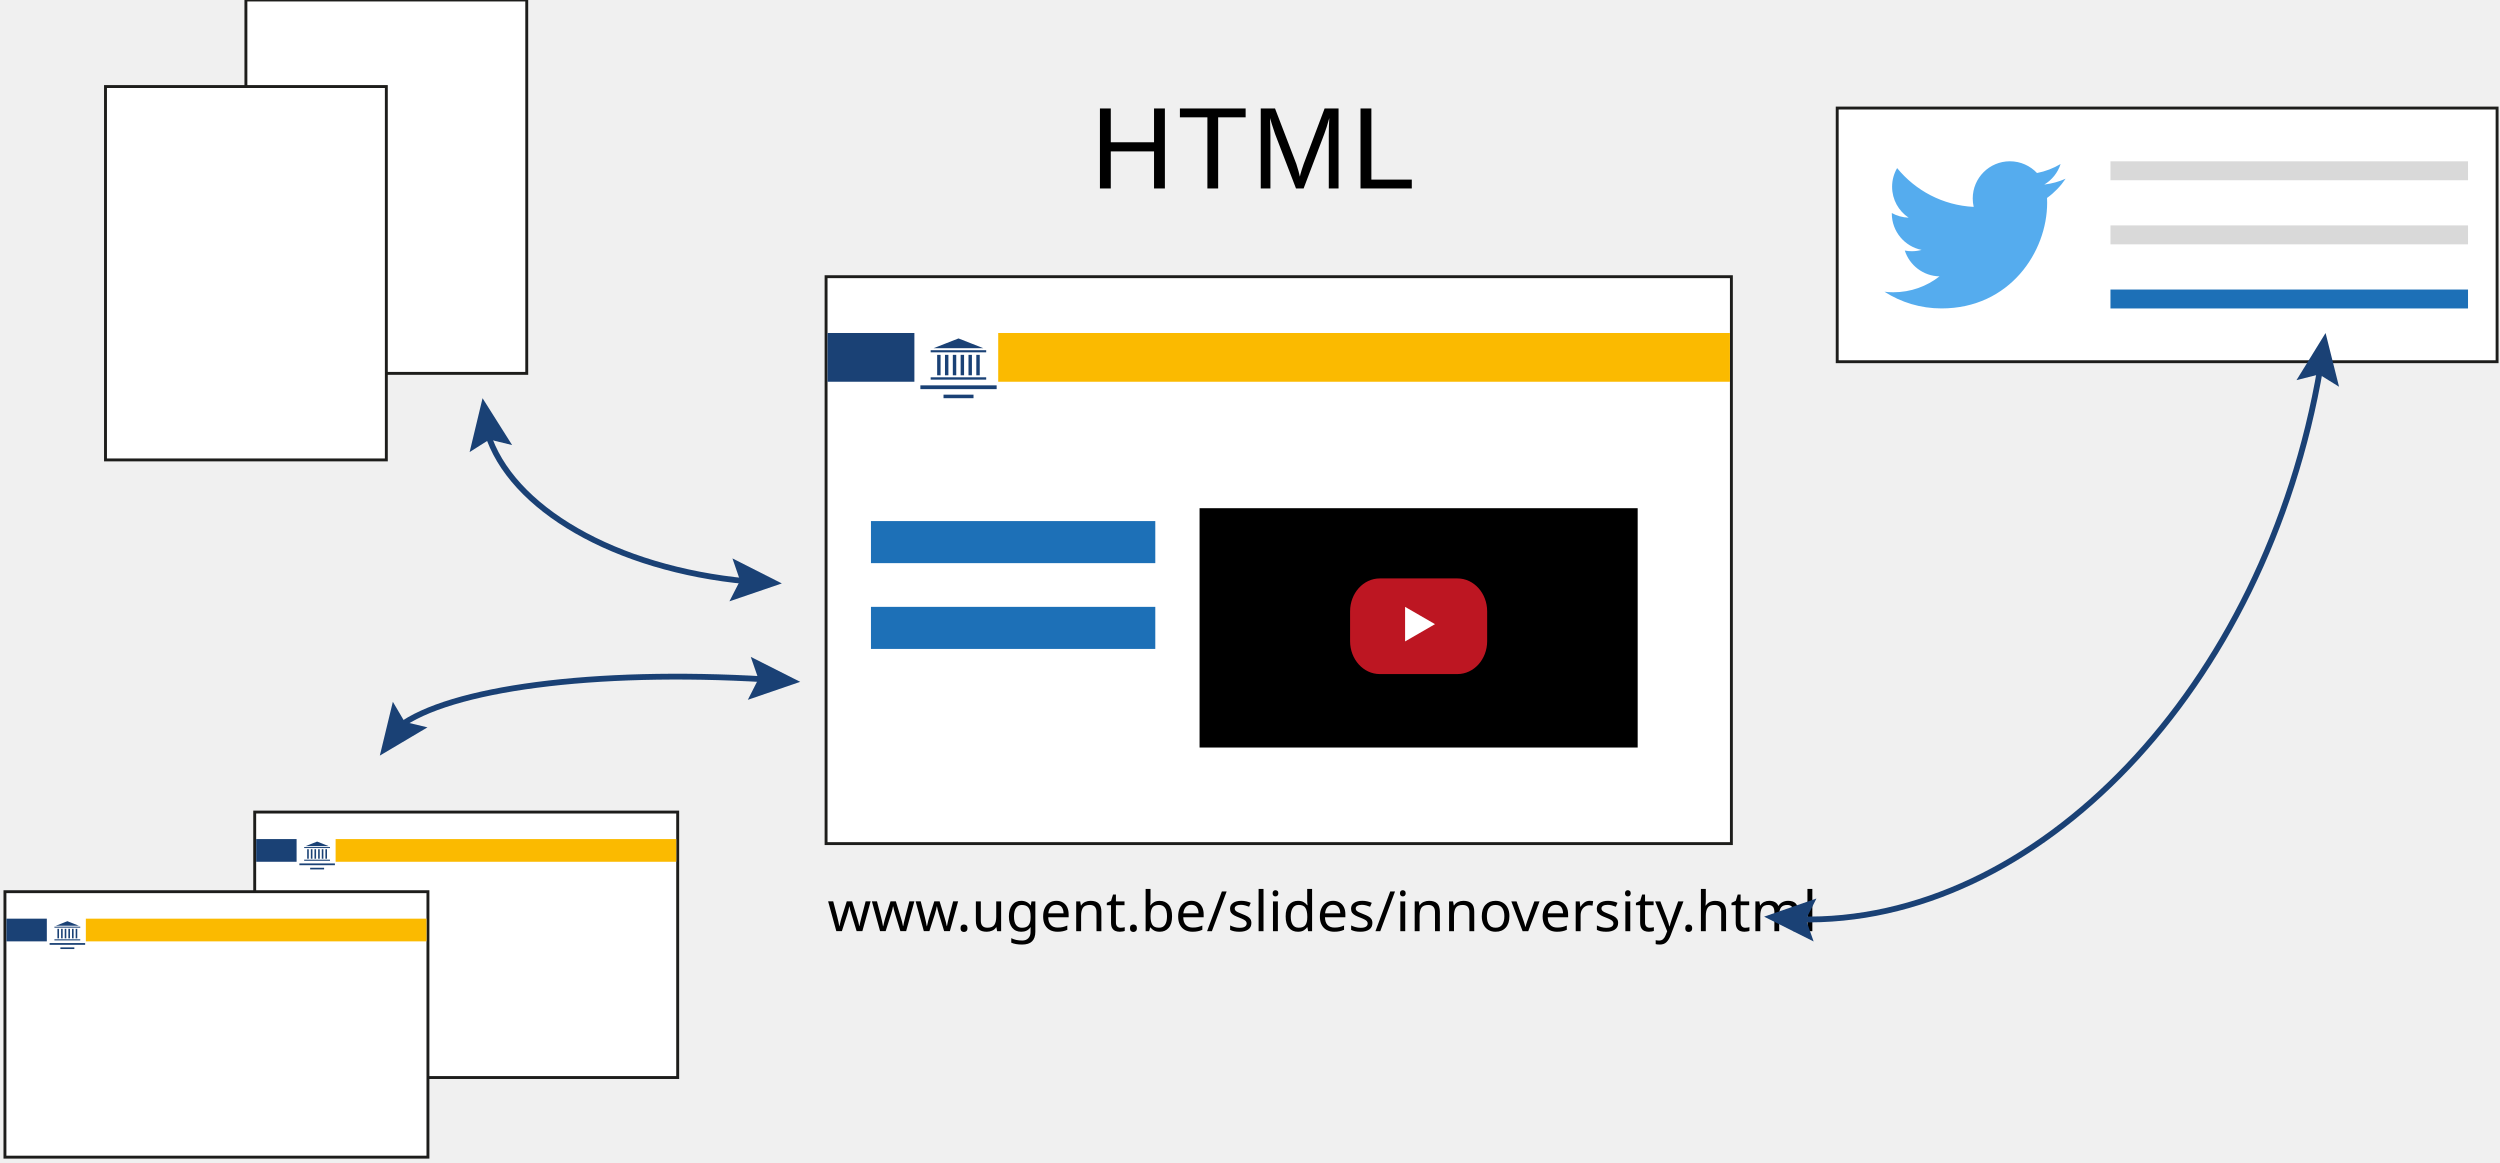
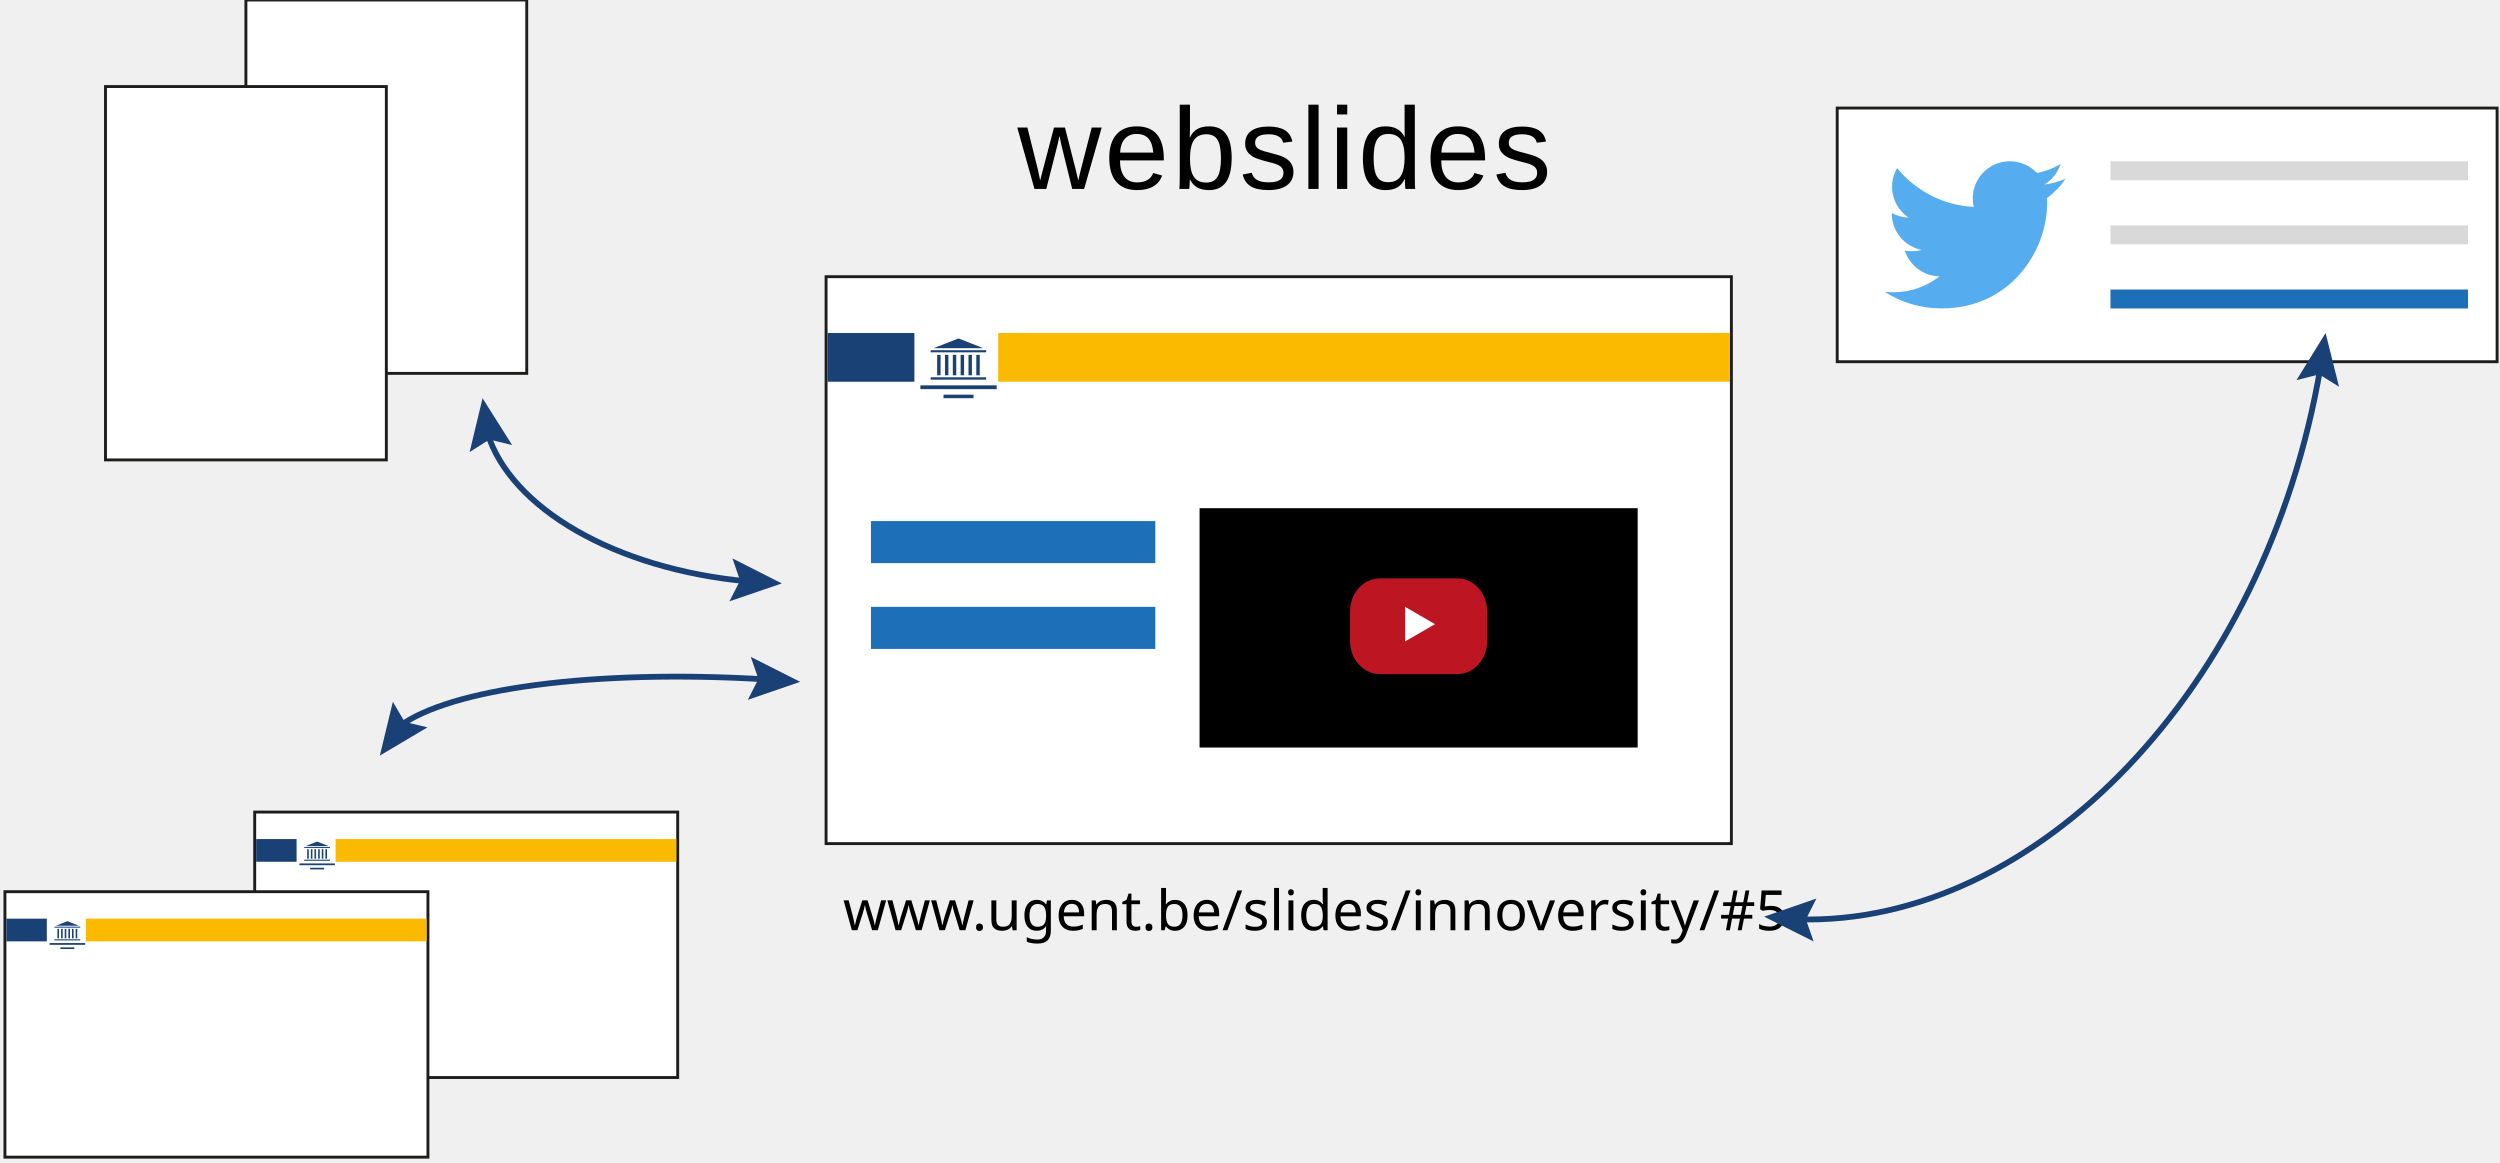
<svg xmlns="http://www.w3.org/2000/svg" version="1.1" id="Layer_1" x="0px" y="0px" width="860px" height="400px" viewBox="0 0 860 400" enable-background="new 0 0 860 400" xml:space="preserve">
  <g>
    <g>
      <rect x="284.17" y="95.18" fill="#FFFFFF" width="311.43" height="195.02" />
      <path fill="#1D1D1B" d="M595.1,95.68V289.7H284.67V95.68H595.1 M596.1,94.68h-1H284.67h-1v1V289.7v1h1H595.1h1v-1V95.68V94.68    L596.1,94.68z" />
    </g>
    <rect x="343.38" y="114.55" fill="#FBBA00" width="251.72" height="16.77" />
    <rect x="284.67" y="114.55" fill="#1A4175" width="29.88" height="16.77" />
    <g>
      <rect x="320.15" y="129.79" fill="#1A4175" width="19.1" height="0.81" />
      <rect x="320.15" y="120.47" fill="#1A4175" width="19.1" height="0.73" />
      <rect x="316.61" y="132.56" fill="#1A4175" width="26.24" height="1.3" />
      <rect x="324.57" y="135.76" fill="#1A4175" width="10.32" height="1.22" />
      <polygon fill="#1A4175" points="329.73,116.42 321.14,119.78 338.27,119.78   " />
      <rect x="322.38" y="122.07" fill="#1A4175" width="1.18" height="7.03" />
      <rect x="325.07" y="122.07" fill="#1A4175" width="1.18" height="7.03" />
      <rect x="327.77" y="122.07" fill="#1A4175" width="1.18" height="7.03" />
      <rect x="330.46" y="122.07" fill="#1A4175" width="1.18" height="7.03" />
      <rect x="333.16" y="122.07" fill="#1A4175" width="1.18" height="7.03" />
      <rect x="335.85" y="122.07" fill="#1A4175" width="1.18" height="7.03" />
    </g>
  </g>
  <rect x="412.65" y="174.82" width="150.71" height="82.33" />
-   <text transform="matrix(1 0 0 1 284.668 320.3359)" font-family="'ArialMT'" font-size="19.147">www.ugent.be/slides/innoversity.html</text>
+   <text transform="matrix(1 0 0 1 290 320)" font-family="'ArialMT'" font-size="19.147">www.ugent.be/slides/innoversity/#5</text>
  <rect x="84.59" fill="#FFFFFF" stroke="#1D1D1B" stroke-miterlimit="10" width="96.61" height="128.44" />
  <rect x="36.29" y="29.77" fill="#FFFFFF" stroke="#1D1D1B" stroke-miterlimit="10" width="96.61" height="128.44" />
  <rect x="632" y="37.17" fill="#FFFFFF" stroke="#1D1D1B" stroke-miterlimit="10" width="227" height="87.26" />
  <rect x="299.61" y="179.25" fill="#1D70B7" width="97.81" height="14.47" />
  <rect x="299.61" y="208.76" fill="#1D70B7" width="97.81" height="14.47" />
  <g>
    <g>
      <rect x="87.62" y="279.35" fill="#FFFFFF" width="145.51" height="91.32" />
      <path fill="#1D1D1B" d="M232.62,279.85v90.32H88.12v-90.32H232.62 M233.62,278.85h-1H88.12h-1v1v90.32v1h1h144.51h1v-1v-90.32    V278.85L233.62,278.85z" />
    </g>
    <rect x="115.45" y="288.64" fill="#FBBA00" width="117.18" height="7.81" />
    <rect x="88.12" y="288.64" fill="#1A4175" width="13.91" height="7.81" />
    <g>
      <rect x="104.63" y="295.73" fill="#1A4175" width="8.89" height="0.38" />
      <rect x="104.63" y="291.39" fill="#1A4175" width="8.89" height="0.34" />
      <rect x="102.99" y="297.02" fill="#1A4175" width="12.22" height="0.61" />
      <rect x="106.69" y="298.51" fill="#1A4175" width="4.8" height="0.57" />
      <polygon fill="#1A4175" points="109.09,289.5 105.1,291.07 113.07,291.07   " />
      <rect x="105.67" y="292.13" fill="#1A4175" width="0.55" height="3.27" />
      <rect x="106.93" y="292.13" fill="#1A4175" width="0.55" height="3.27" />
      <rect x="108.18" y="292.13" fill="#1A4175" width="0.55" height="3.27" />
      <rect x="109.44" y="292.13" fill="#1A4175" width="0.55" height="3.27" />
      <rect x="110.69" y="292.13" fill="#1A4175" width="0.55" height="3.27" />
      <rect x="111.94" y="292.13" fill="#1A4175" width="0.55" height="3.27" />
    </g>
  </g>
  <g>
    <g>
      <rect x="1.7" y="306.74" fill="#FFFFFF" width="145.51" height="91.32" />
      <path fill="#1D1D1B" d="M146.71,307.24v90.32H2.2v-90.32H146.71 M147.71,306.24h-1H2.2h-1v1v90.32v1h1h144.51h1v-1v-90.32V306.24    L147.71,306.24z" />
    </g>
    <rect x="29.53" y="316.02" fill="#FBBA00" width="117.18" height="7.81" />
    <rect x="2.2" y="316.02" fill="#1A4175" width="13.91" height="7.81" />
    <g>
      <rect x="18.72" y="323.12" fill="#1A4175" width="8.89" height="0.38" />
      <rect x="18.72" y="318.78" fill="#1A4175" width="8.89" height="0.34" />
      <rect x="17.07" y="324.41" fill="#1A4175" width="12.22" height="0.61" />
      <rect x="20.77" y="325.9" fill="#1A4175" width="4.8" height="0.57" />
      <polygon fill="#1A4175" points="23.18,316.89 19.18,318.46 27.15,318.46   " />
      <rect x="19.75" y="319.52" fill="#1A4175" width="0.55" height="3.27" />
      <rect x="21.01" y="319.52" fill="#1A4175" width="0.55" height="3.27" />
      <rect x="22.26" y="319.52" fill="#1A4175" width="0.55" height="3.27" />
      <rect x="23.52" y="319.52" fill="#1A4175" width="0.55" height="3.27" />
      <rect x="24.77" y="319.52" fill="#1A4175" width="0.55" height="3.27" />
      <rect x="26.03" y="319.52" fill="#1A4175" width="0.55" height="3.27" />
    </g>
  </g>
  <g>
    <g>
      <path fill="none" stroke="#1A4175" stroke-width="2" stroke-miterlimit="10" d="M167.63,148.81c7.96,26,44,46.92,89.4,51.17" />
      <g>
        <polygon fill="#1A4175" points="161.55,155.51 168.35,151.2 176.17,153.1 166,136.98    " />
      </g>
      <g>
        <polygon fill="#1A4175" points="250.92,206.86 254.58,199.7 251.96,192.09 268.95,200.7    " />
      </g>
    </g>
  </g>
  <g>
    <g>
      <path fill="none" stroke="#1A4175" stroke-width="2" stroke-miterlimit="10" d="M618.75,316.26    c81.36,2.22,160.62-79.05,179.48-189.89" />
      <g>
        <polygon fill="#1A4175" points="623.89,323.87 621.23,316.27 624.85,309.09 606.85,315.33    " />
      </g>
      <g>
        <polygon fill="#1A4175" points="804.63,133.04 797.79,128.79 789.99,130.77 800,114.55    " />
      </g>
    </g>
  </g>
  <g>
    <g>
      <path fill="none" stroke="#1A4175" stroke-width="2" stroke-miterlimit="10" d="M137.23,249.96    c17.34-13.06,66.94-19.8,126.13-16.26" />
      <g>
        <polygon fill="#1A4175" points="147.05,250.21 139.22,248.34 135.14,241.41 130.66,259.93    " />
      </g>
      <g>
        <polygon fill="#1A4175" points="257.25,240.74 260.9,233.56 258.26,225.96 275.27,234.55    " />
      </g>
    </g>
  </g>
  <g id="g10" transform="matrix(1.3333 0 0 -1.3333 0 150.67)">
</g>
  <rect x="726" y="55.49" fill="#D9D9D9" width="123" height="6.51" />
  <rect x="726" y="77.54" fill="#D9D9D9" width="123" height="6.51" />
  <rect x="726" y="99.6" fill="#1D70B7" width="123" height="6.51" />
  <g id="g12" transform="scale(.1)">
</g>
  <path id="path22" fill="#55ACEE" d="M710.57,61.48c-2.29,1.02-4.75,1.7-7.34,2.01c2.64-1.58,4.66-4.09,5.62-7.07  c-2.47,1.46-5.2,2.53-8.12,3.1c-2.33-2.48-5.65-4.04-9.33-4.04c-7.06,0-12.78,5.72-12.78,12.78c0,1,0.11,1.98,0.33,2.91  c-10.62-0.53-20.04-5.62-26.34-13.35c-1.1,1.89-1.73,4.08-1.73,6.42c0,4.43,2.25,8.35,5.69,10.64c-2.1-0.07-4.07-0.64-5.79-1.6  c0,0.05,0,0.11,0,0.16c0,6.19,4.41,11.36,10.25,12.53c-1.07,0.29-2.2,0.45-3.37,0.45c-0.82,0-1.62-0.08-2.41-0.23  c1.63,5.08,6.35,8.77,11.94,8.88c-4.38,3.43-9.89,5.47-15.87,5.47c-1.03,0-2.05-0.06-3.05-0.18c5.66,3.63,12.38,5.74,19.59,5.74  c23.51,0,36.36-19.47,36.36-36.36c0-0.55-0.01-1.1-0.04-1.65C706.69,66.29,708.85,64.04,710.57,61.48" />
  <path fill="#BD1622" d="M511.58,220.57c0,6.25-4.58,11.31-10.22,11.31h-26.71c-5.64,0-10.22-5.06-10.22-11.31v-10.28  c0-6.25,4.58-11.31,10.22-11.31h26.71c5.64,0,10.22,5.06,10.22,11.31V220.57z" />
  <polygon fill="#FFFFFF" points="483.35,208.76 493.64,214.71 483.35,220.65 " />
-   <text transform="matrix(1 0 0 1 375.0957 64.8228)" font-family="Arial" font-size="40" letter-spacing="1">HTML</text>
+   <text transform="matrix(1 0 0 1 350 65)" font-family="Arial" font-size="40" letter-spacing="1">webslides</text>
</svg>
